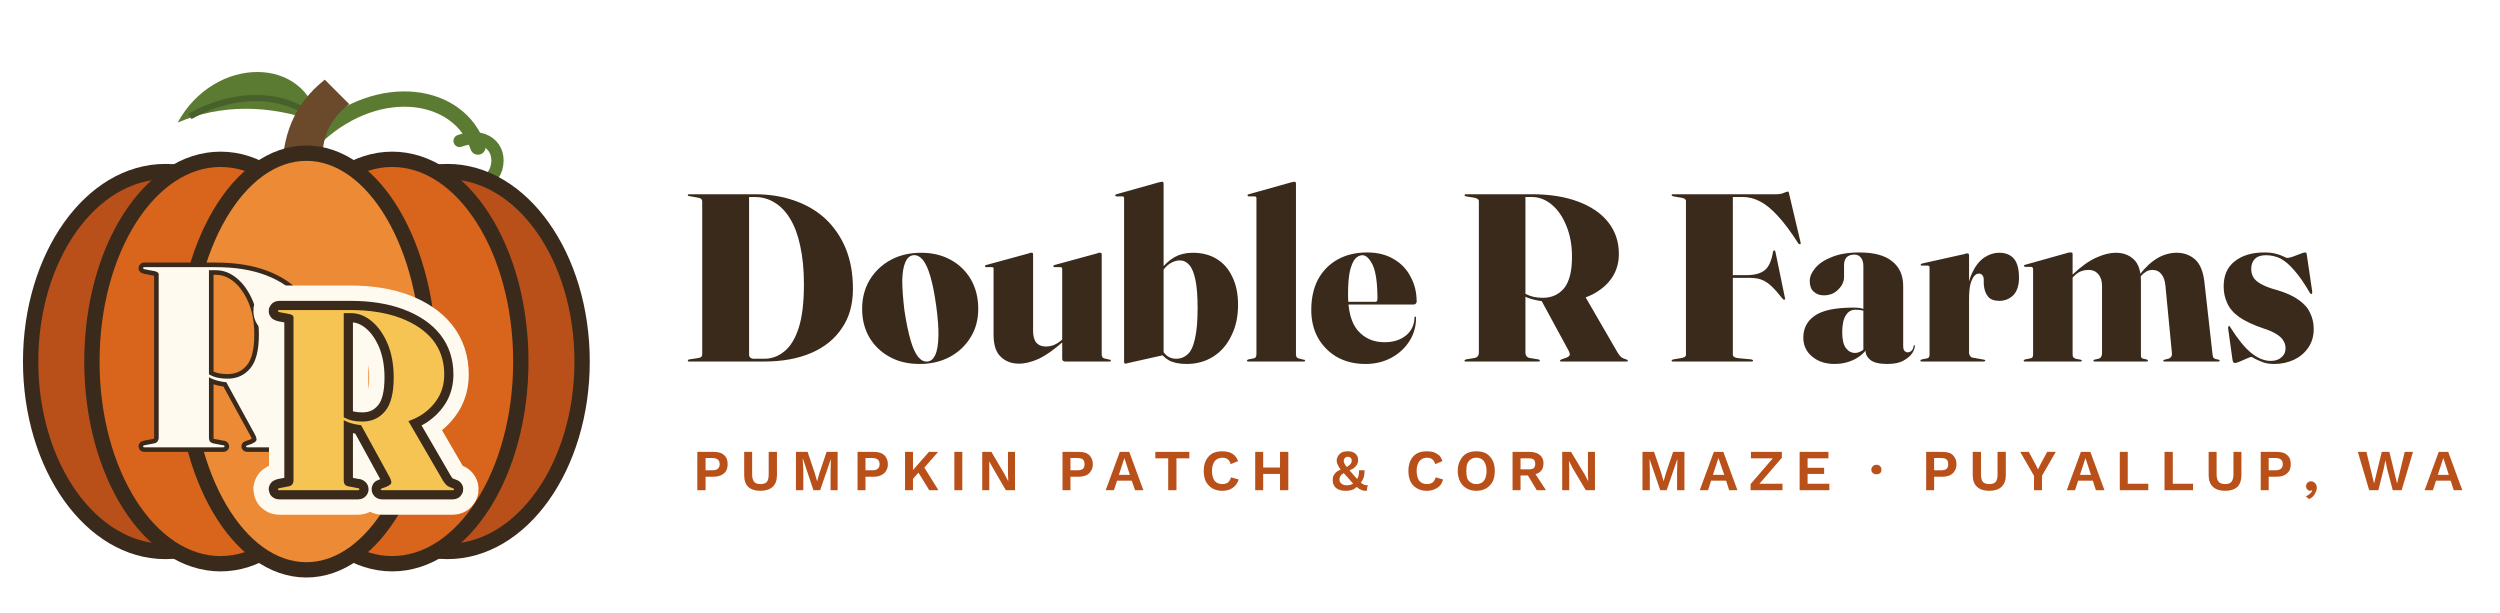
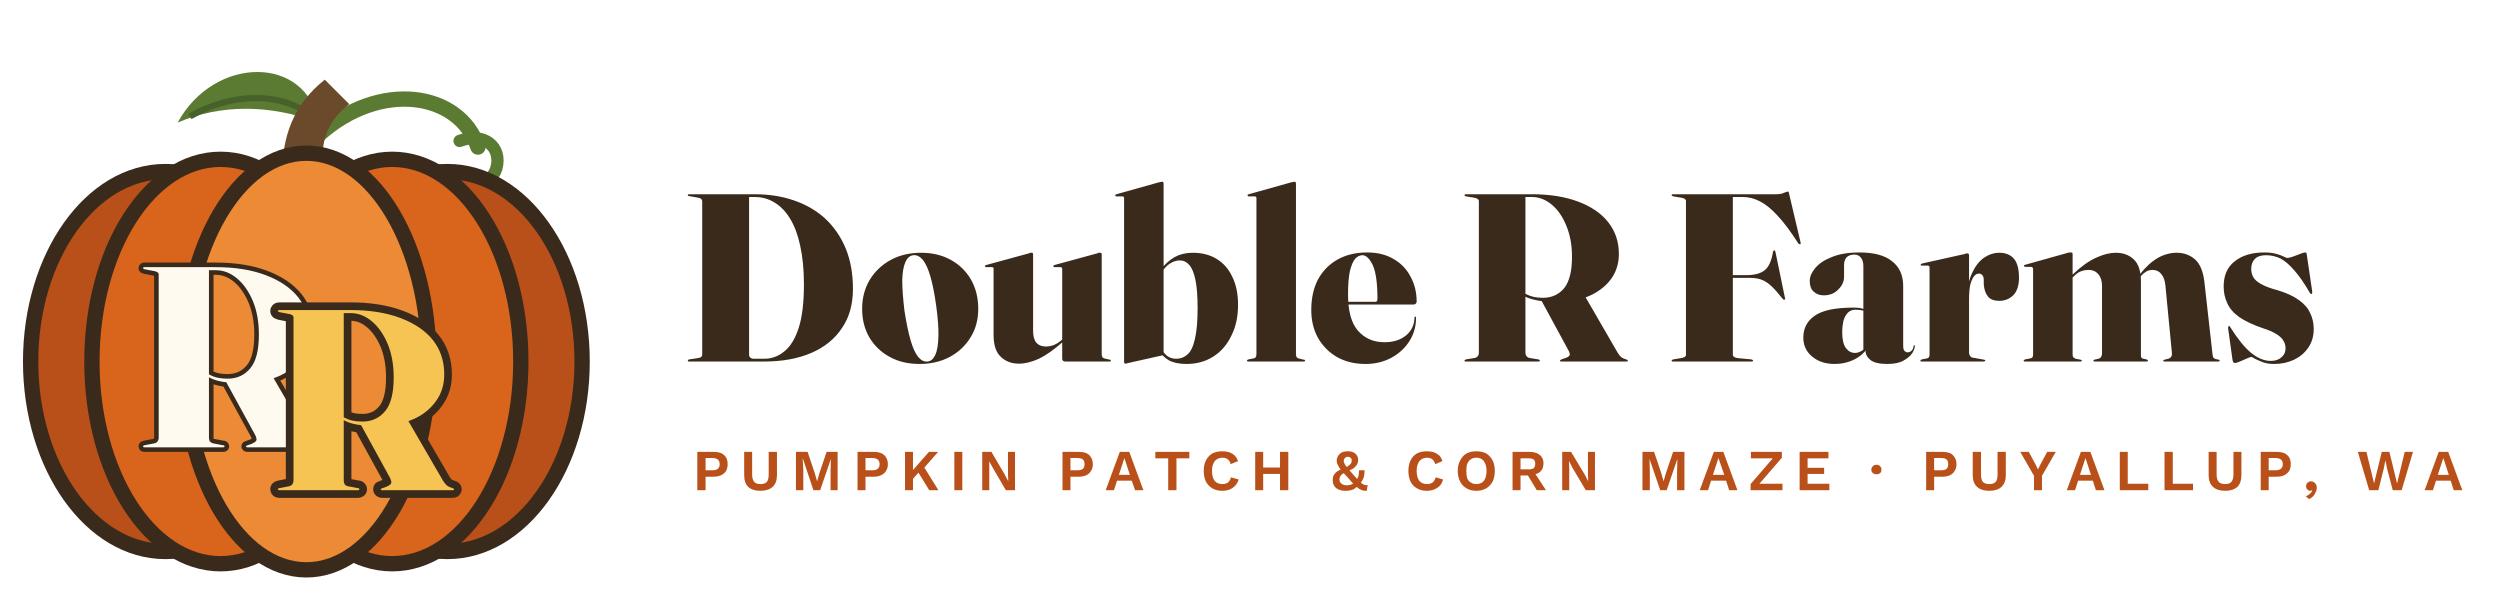
<svg xmlns="http://www.w3.org/2000/svg" viewBox="0 0 816 200" role="img" aria-label="Double R Farms">
  <g transform="translate(0 0)">
    <g>
      <path d="M104 44 C 124 26, 150 30, 156 48" fill="none" stroke="#5b7a32" stroke-width="5" stroke-linecap="round" />
      <path d="M150 46 c 8 -3 14 2 12 9 c -2 6 -9 7 -12 3" fill="none" stroke="#5b7a32" stroke-width="4" stroke-linecap="round" />
      <path d="M58 40 C 70 18, 100 18, 104 40 C 88 34, 72 34, 58 40 Z" fill="#5b7a32" />
      <path d="M62 38 C 76 30, 92 30, 102 38" fill="none" stroke="#46612a" stroke-width="2" />
      <path d="M92 58 C 92 44, 96 34, 106 26 L 114 34 C 106 40, 104 48, 106 58 Z" fill="#6b4a2b" />
      <g stroke="#3a2a1c" stroke-width="5" stroke-linejoin="round">
        <ellipse cx="54" cy="118" rx="44" ry="62" fill="#b9501a" />
        <ellipse cx="146" cy="118" rx="44" ry="62" fill="#b9501a" />
        <ellipse cx="72" cy="118" rx="42" ry="66" fill="#d9651c" />
        <ellipse cx="128" cy="118" rx="42" ry="66" fill="#d9651c" />
        <ellipse cx="100" cy="118" rx="40" ry="68" fill="#ec8a35" />
      </g>
      <path d="M101 108.2Q101 112.4 99.1 115.7Q97.1 119.1 93.6 121.4Q90 123.7 85 124.5Q84 124.7 83 124.8Q82 125 80.9 125.0Q79.9 125 78.7 125Q75 125 72.6 124.6Q70.2 124.2 68.5 123.3Q66.8 122.5 65.3 121.4L65.8 120.6Q67.1 121.6 68.4 122.3Q69.7 123 71.1 123.3Q72.5 123.6 74.3 123.6Q78.9 123.6 81.7 120.2Q84.5 116.9 84.5 109.2Q84.5 103.1 82.6 98.4Q80.6 93.6 77.4 90.9Q74.2 88.2 70.5 88.2H68.2V142.8Q68.2 143.7 68.6 144.2Q69.1 144.7 70 144.8L72.6 145.3Q73 145.3 73.1 145.4Q73.3 145.5 73.3 145.7Q73.3 146.0 72.8 146.0H47.1Q46.9 146.0 46.8 145.9Q46.7 145.8 46.7 145.7Q46.7 145.4 47.3 145.3L49.9 144.8Q50.9 144.7 51.3 144.2Q51.8 143.7 51.8 142.8V89.6Q51.8 89.1 51.3 88.8Q50.8 88.5 49.9 88.4L47.3 87.9Q46.7 87.8 46.7 87.5Q46.7 87.4 46.8 87.3Q46.9 87.2 47.1 87.2H70.4Q79.8 87.2 86.7 89.8Q93.6 92.4 97.3 97Q101 101.7 101 108.2ZM73.5 124.1 88.7 122.4 100.6 142.9Q101.2 143.9 101.9 144.5Q102.6 145 103.6 145.3Q103.9 145.4 104.1 145.5Q104.2 145.5 104.2 145.7Q104.2 145.8 104.1 145.9Q104 146.0 103.7 146.0H80.8Q80.3 146.0 80.3 145.7Q80.3 145.5 80.4 145.5Q80.6 145.5 80.9 145.3L82.1 144.9Q83.2 144.4 83.6 143.9Q84 143.3 83.2 141.8Z" fill="#fffaf0" stroke="#3a2a1c" stroke-width="3" paint-order="stroke" />
-       <path d="M145 122.2Q145 126.4 143.1 129.7Q141.1 133.1 137.6 135.4Q134 137.7 129 138.5Q128 138.7 127 138.8Q126 139 124.9 139.0Q123.9 139 122.7 139Q119 139 116.6 138.6Q114.2 138.2 112.5 137.3Q110.8 136.5 109.3 135.4L109.8 134.6Q111.1 135.6 112.4 136.3Q113.7 137 115.1 137.3Q116.5 137.6 118.3 137.6Q122.9 137.6 125.7 134.2Q128.5 130.9 128.5 123.2Q128.5 117.1 126.6 112.4Q124.6 107.6 121.4 104.9Q118.2 102.2 114.5 102.2H112.2V156.8Q112.2 157.7 112.6 158.2Q113.1 158.7 114 158.8L116.6 159.3Q117 159.3 117.1 159.4Q117.3 159.5 117.3 159.7Q117.3 160.0 116.8 160.0H91.2Q90.9 160.0 90.8 159.9Q90.7 159.8 90.7 159.7Q90.7 159.4 91.3 159.3L93.9 158.8Q94.9 158.7 95.3 158.2Q95.8 157.7 95.8 156.8V103.6Q95.8 103.1 95.3 102.8Q94.8 102.5 93.9 102.4L91.3 101.9Q90.7 101.8 90.7 101.5Q90.7 101.4 90.8 101.3Q90.9 101.2 91.2 101.2H114.4Q123.8 101.2 130.7 103.8Q137.6 106.4 141.3 111Q145 115.7 145 122.2ZM117.5 138.1 132.7 136.4 144.6 156.9Q145.2 157.9 145.9 158.5Q146.6 159 147.6 159.3Q147.9 159.4 148.1 159.5Q148.2 159.5 148.2 159.7Q148.2 159.8 148.1 159.9Q148 160.0 147.7 160.0H124.8Q124.3 160.0 124.3 159.7Q124.3 159.5 124.4 159.5Q124.6 159.5 124.9 159.3L126.1 158.9Q127.2 158.4 127.6 157.9Q128 157.3 127.2 155.8Z" fill="none" stroke="#fffaf0" stroke-width="16" stroke-linejoin="round" />
-       <path d="M145 122.2Q145 126.4 143.1 129.7Q141.1 133.1 137.6 135.4Q134 137.7 129 138.5Q128 138.7 127 138.8Q126 139 124.9 139.0Q123.9 139 122.7 139Q119 139 116.6 138.6Q114.2 138.2 112.5 137.3Q110.8 136.5 109.3 135.4L109.8 134.6Q111.1 135.6 112.4 136.3Q113.7 137 115.1 137.3Q116.5 137.6 118.3 137.6Q122.9 137.6 125.7 134.2Q128.5 130.9 128.5 123.2Q128.5 117.1 126.6 112.4Q124.6 107.6 121.4 104.9Q118.2 102.2 114.5 102.2H112.2V156.8Q112.2 157.7 112.6 158.2Q113.1 158.7 114 158.8L116.6 159.3Q117 159.3 117.1 159.4Q117.3 159.5 117.3 159.7Q117.3 160.0 116.8 160.0H91.2Q90.9 160.0 90.8 159.9Q90.7 159.8 90.7 159.7Q90.7 159.4 91.3 159.3L93.9 158.8Q94.9 158.7 95.3 158.2Q95.8 157.7 95.8 156.8V103.6Q95.8 103.1 95.3 102.8Q94.8 102.5 93.9 102.4L91.3 101.9Q90.7 101.8 90.7 101.5Q90.7 101.4 90.8 101.3Q90.9 101.2 91.2 101.2H114.4Q123.8 101.2 130.7 103.8Q137.6 106.4 141.3 111Q145 115.7 145 122.2ZM117.5 138.1 132.7 136.4 144.6 156.9Q145.2 157.9 145.9 158.5Q146.6 159 147.6 159.3Q147.9 159.4 148.1 159.5Q148.2 159.5 148.2 159.7Q148.2 159.8 148.1 159.9Q148 160.0 147.7 160.0H124.8Q124.3 160.0 124.3 159.7Q124.3 159.5 124.4 159.5Q124.6 159.5 124.9 159.3L126.1 158.9Q127.2 158.4 127.6 157.9Q128 157.3 127.2 155.8Z" fill="#f6c453" stroke="#3a2a1c" stroke-width="6" paint-order="stroke" stroke-linejoin="round" />
+       <path d="M145 122.2Q145 126.4 143.1 129.7Q141.1 133.1 137.6 135.4Q134 137.7 129 138.5Q128 138.7 127 138.8Q126 139 124.9 139.0Q123.9 139 122.7 139Q119 139 116.6 138.6Q114.2 138.2 112.5 137.3Q110.8 136.5 109.3 135.4L109.8 134.6Q111.1 135.6 112.4 136.3Q113.7 137 115.1 137.3Q116.5 137.6 118.3 137.6Q122.9 137.6 125.7 134.2Q128.5 130.9 128.5 123.2Q128.5 117.1 126.6 112.4Q124.6 107.6 121.4 104.9Q118.2 102.2 114.5 102.2H112.2V156.8Q112.2 157.7 112.6 158.2Q113.1 158.7 114 158.8L116.6 159.3Q117 159.3 117.1 159.4Q117.3 159.5 117.3 159.7Q117.3 160.0 116.8 160.0H91.2Q90.9 160.0 90.8 159.9Q90.7 159.8 90.7 159.7Q90.7 159.4 91.3 159.3L93.9 158.8Q94.9 158.7 95.3 158.2Q95.8 157.7 95.8 156.8V103.6Q95.8 103.1 95.3 102.8Q94.8 102.5 93.9 102.4L91.3 101.9Q90.7 101.8 90.7 101.5Q90.7 101.4 90.8 101.3Q90.9 101.2 91.2 101.2H114.4Q123.8 101.2 130.7 103.8Q137.6 106.4 141.3 111Q145 115.7 145 122.2ZM117.5 138.1 132.7 136.4 144.6 156.9Q145.2 157.9 145.9 158.5Q146.6 159 147.6 159.3Q147.9 159.4 148.1 159.5Q148.2 159.5 148.2 159.7Q148.2 159.8 148.1 159.9Q148 160.0 147.7 160.0H124.8Q124.3 160.0 124.3 159.7Q124.3 159.5 124.4 159.5Q124.6 159.5 124.9 159.3L126.1 158.9Q127.2 158.4 127.6 157.9Q128 157.3 127.2 155.8Z" fill="#f6c453" stroke="#3a2a1c" stroke-width="5" paint-order="stroke" stroke-linejoin="round" />
    </g>
  </g>
  <path d="M224.5 117.7Q224.5 117.4 225 117.3L227.7 116.9Q228.5 116.8 228.9 116.5Q229.2 116.2 229.2 115.7V65.8Q229.2 65.2 228.8 64.9Q228.5 64.6 227.7 64.5L224.9 64Q224.5 64 224.5 63.7Q224.5 63.5 224.6 63.5Q224.7 63.4 224.9 63.4H246.3Q253.3 63.4 259.1 65.4Q265 67.4 269.3 71.3Q273.6 75.3 276 81Q278.4 86.8 278.4 94.3Q278.4 101.9 274.8 107.1Q271.3 112.4 264.8 115.2Q258.3 118.0 249.4 118.0H224.9Q224.7 118.0 224.6 117.9Q224.5 117.8 224.5 117.7ZM249.4 117.1Q253.1 117.1 256 114.7Q259 112.3 260.7 107Q262.4 101.7 262.4 92.8Q262.4 85.7 261.2 80.3Q260.1 75 257.9 71.4Q255.8 67.9 252.8 66.1Q249.9 64.3 246.3 64.3H244.5V115.7Q244.5 116.4 244.9 116.7Q245.3 117.1 246.1 117.1Z M300.7 82.5Q306.1 82.5 310.3 84.8Q314.5 87.1 316.9 91.2Q319.3 95.4 319.3 100.8Q319.3 106.1 316.8 110.1Q314.3 114.2 310 116.5Q305.7 118.8 300.1 118.8Q294.6 118.8 290.4 116.5Q286.2 114.2 283.8 110.2Q281.4 106.1 281.4 100.8Q281.4 95.5 283.9 91.3Q286.4 87.2 290.8 84.8Q295.1 82.5 300.7 82.5ZM302.8 118Q304.4 117.8 305.3 115.8Q306.2 113.8 306.3 109.8Q306.4 105.9 305.6 100Q304.8 94.1 303.7 90.3Q302.6 86.5 301.2 84.8Q299.7 83.1 298.1 83.3Q296.4 83.5 295.5 85.6Q294.6 87.6 294.5 91.5Q294.5 95.4 295.2 101.3Q296.1 107.2 297.2 111Q298.3 114.8 299.7 116.5Q301.1 118.2 302.8 118Z M346.7 117.1V111.4V111.2V87.8Q346.7 87.5 346.5 87.3Q346.4 87.2 346.1 87.2H344.3Q344 87.2 343.9 87.1Q343.8 87 343.8 86.9Q343.8 86.7 344 86.6Q344.1 86.6 344.2 86.5L358.1 82.7Q358.5 82.5 358.7 82.5Q358.9 82.5 359.1 82.5Q359.4 82.5 359.5 82.6Q359.6 82.8 359.6 83V115.6Q359.6 116.2 359.8 116.5Q360 116.9 360.5 117L362.2 117.4Q362.4 117.4 362.5 117.5Q362.6 117.6 362.6 117.7Q362.6 117.8 362.5 117.9Q362.4 118.0 362.2 118.0H347.6Q347.2 118.0 346.9 117.7Q346.7 117.5 346.7 117.1ZM324.3 109.3V87.8Q324.3 87.5 324.2 87.3Q324 87.2 323.7 87.2H321.9Q321.7 87.2 321.6 87.1Q321.5 87 321.5 86.9Q321.5 86.7 321.6 86.6Q321.7 86.6 321.9 86.5L335.8 82.7Q336.2 82.5 336.4 82.5Q336.5 82.5 336.7 82.5Q337 82.5 337.1 82.6Q337.2 82.8 337.2 83V108Q337.2 110.6 338.3 111.9Q339.4 113.1 341.4 113.1Q342.7 113.1 344 112.6Q345.4 112 346.5 111L347.9 109.8L348.4 110.3L346.9 111.6Q342.6 115.4 339.1 117.1Q335.5 118.7 332.6 118.7Q329 118.7 326.7 116.5Q324.3 114.3 324.3 109.3Z M379.8 59.9V115.9L368.2 118.5Q368.1 118.5 367.8 118.6Q367.6 118.7 367.4 118.7Q367.2 118.7 367 118.5Q366.9 118.4 366.9 118.2V64.6Q366.9 64.4 366.7 64.2Q366.6 64.1 366.3 64.1H364.5Q364.2 64.1 364.1 64Q364 63.9 364 63.8Q364 63.6 364.2 63.5Q364.3 63.4 364.4 63.4L378.3 59.5Q378.7 59.4 378.9 59.4Q379.1 59.3 379.3 59.3Q379.6 59.3 379.7 59.5Q379.8 59.7 379.8 59.9ZM379 89.2 378.4 88.5Q380.8 85.4 383.4 83.9Q386 82.5 389.3 82.5Q393.8 82.5 397.1 84.5Q400.4 86.5 402.2 90.3Q404.1 94.1 404.1 99.5Q404.1 105.3 401.9 109.6Q399.8 114 396 116.4Q392.2 118.8 387.3 118.8Q383.7 118.8 381.5 117.6Q379.4 116.4 378 114L379 113.6Q379.8 115.3 381 116.2Q382.2 117.1 384 117.1Q386 117.1 387.6 115.7Q389.2 114.3 390 110.7Q390.9 107 390.9 100.6Q390.9 94.8 390.2 91.4Q389.5 88 388.2 86.5Q386.9 85 385.1 85Q383.5 85 381.9 86Q380.3 87 379 89.2Z M423 59.9V115.6Q423 116.2 423.2 116.5Q423.4 116.9 423.9 117L425.5 117.4Q425.8 117.4 425.9 117.5Q426 117.6 426 117.7Q426 117.8 425.9 117.9Q425.8 118.0 425.6 118.0H407.4Q407.2 118.0 407.1 117.9Q407 117.8 407 117.7Q407 117.6 407.1 117.5Q407.2 117.4 407.5 117.3L409.1 117Q409.7 116.9 409.9 116.5Q410.1 116.2 410.1 115.6V64.6Q410.1 64.4 409.9 64.2Q409.7 64.1 409.4 64.1H407.6Q407.4 64.1 407.3 64Q407.2 63.9 407.2 63.8Q407.2 63.6 407.3 63.5Q407.4 63.4 407.6 63.4L421.5 59.5Q421.9 59.4 422.1 59.4Q422.3 59.3 422.5 59.3Q422.7 59.3 422.9 59.5Q423 59.7 423 59.9Z M462.4 98.5Q462.4 98.8 462.1 99.1Q461.9 99.4 461.3 99.4H437V98.5H448.9Q449.6 98.5 449.6 97.6Q449.6 90 448.1 86.6Q446.5 83.3 444.7 83.3Q443.4 83.3 442.3 84.5Q441.3 85.7 440.6 88.5Q440 91.3 440 96.1Q440 104.2 443.2 107.9Q446.5 111.7 451.9 111.7Q456.2 111.7 458.9 109.5Q461.6 107.3 461.7 103.6Q461.7 103.5 461.8 103.4Q461.9 103.3 461.9 103.3Q462 103.3 462.1 103.4Q462.2 103.5 462.2 103.7Q462.2 108 460 111.4Q457.8 114.8 454.1 116.8Q450.3 118.8 445.7 118.8Q440.5 118.8 436.5 116.6Q432.5 114.3 430.2 110.3Q428 106.3 428 101.2Q428 95.4 430.2 91.2Q432.5 87 436.6 84.7Q440.7 82.4 446.3 82.4Q451.2 82.4 454.8 84.5Q458.5 86.6 460.4 90.3Q462.4 93.9 462.4 98.5Z M528.4 82.9Q528.4 86.8 526.6 89.9Q524.8 93 521.5 95.1Q518.2 97.3 513.5 98.1Q512.6 98.2 511.7 98.3Q510.7 98.5 509.7 98.5Q508.8 98.5 507.7 98.5Q504.2 98.5 502 98.1Q499.8 97.7 498.2 97Q496.7 96.2 495.3 95.1L495.7 94.4Q497 95.4 498.1 96Q499.3 96.6 500.6 96.9Q501.9 97.2 503.6 97.2Q507.9 97.2 510.5 94.1Q513.1 90.9 513.1 83.8Q513.1 78.2 511.3 73.8Q509.5 69.3 506.5 66.8Q503.5 64.3 500 64.3H497.9V115Q497.9 115.9 498.3 116.3Q498.7 116.8 499.6 116.9L502.1 117.3Q502.4 117.4 502.5 117.5Q502.6 117.5 502.6 117.7Q502.6 118.0 502.2 118.0H478.4Q478.2 118.0 478.1 117.9Q478 117.8 478 117.7Q478 117.5 478.5 117.3L481 116.9Q481.9 116.8 482.3 116.3Q482.7 115.9 482.7 115V65.6Q482.7 65.2 482.2 64.9Q481.8 64.6 481 64.5L478.5 64.1Q478 63.9 478 63.7Q478 63.6 478.1 63.5Q478.2 63.4 478.4 63.4H500Q508.7 63.4 515.1 65.8Q521.5 68.2 524.9 72.5Q528.4 76.9 528.4 82.9ZM502.9 97.7 517 96.1 528 115.1Q528.6 116.1 529.2 116.6Q529.9 117.1 530.8 117.3Q531.1 117.5 531.2 117.5Q531.3 117.5 531.3 117.7Q531.3 117.8 531.3 117.9Q531.2 118.0 530.9 118.0H509.6Q509.2 118.0 509.2 117.7Q509.2 117.5 509.3 117.5Q509.4 117.5 509.7 117.3L510.8 116.9Q511.9 116.6 512.3 116Q512.6 115.5 511.8 114.1Z M579.8 63.4Q580.8 63.4 581.6 63.2Q582.4 62.9 582.9 62.7Q583.5 62.5 583.6 62.5Q583.7 62.5 583.8 62.7Q583.9 62.8 584 63.4L587.7 79.1Q587.8 79.4 587.7 79.6Q587.7 79.7 587.6 79.7Q587.5 79.8 587.4 79.7Q587.2 79.7 587 79.5Q583.3 73.7 580.2 70.4Q577.2 67.1 574.4 65.7Q571.7 64.3 568.8 64.3H565.6V115.8Q565.6 116.2 566 116.5Q566.5 116.8 567.3 116.9L571.6 117.3Q571.9 117.4 572.1 117.5Q572.2 117.5 572.2 117.7Q572.2 117.8 572.1 117.9Q572 118.0 571.8 118.0H546Q545.8 118.0 545.7 117.9Q545.6 117.8 545.6 117.7Q545.6 117.5 546.2 117.3L548.6 116.9Q549.4 116.8 549.9 116.5Q550.3 116.2 550.3 115.8V65.6Q550.3 65.2 549.9 64.9Q549.4 64.6 548.6 64.5L546.2 64.1Q545.6 63.9 545.6 63.7Q545.6 63.6 545.7 63.5Q545.8 63.4 546 63.4ZM562.2 89.8H570.1Q574 89.8 576 88.2Q578 86.6 578.7 82.2Q578.8 81.9 578.9 81.8Q579 81.7 579 81.7Q579.4 81.7 579.5 82.2L582.6 97.2Q582.7 97.4 582.7 97.6Q582.6 97.7 582.5 97.8Q582.4 97.8 582.3 97.8Q582.1 97.8 581.9 97.6Q579.8 94.9 578.2 93.4Q576.6 91.9 575 91.3Q573.4 90.7 571.2 90.7H562.2Z M608.9 114.4V113.9L608.2 114.5V86.8Q608.2 85.1 607.4 84.1Q606.6 83.1 605.3 83.1Q603.6 83.1 602.7 84Q601.9 85 601.9 86.4V90.3Q601.9 92.7 600 94.5Q598.2 96.4 595.3 96.4Q593.3 96.4 592 95.2Q590.7 94.1 590.7 91.7Q590.7 89.6 592.5 87.5Q594.3 85.3 597.9 83.9Q601.5 82.4 606.9 82.4Q614.1 82.4 617.6 85.3Q621.2 88.1 621.2 93.4V112.9Q621.2 114 621.6 114.5Q622.1 115 622.7 115Q623.3 115 623.9 114.5Q624.4 114.1 624.6 113Q624.6 112.8 624.7 112.7Q624.7 112.7 624.8 112.7Q624.9 112.7 625 112.7Q625 112.8 625 113Q625 113.8 624.2 115.2Q623.3 116.6 621.3 117.7Q619.4 118.8 616 118.8Q612.2 118.8 610.5 117.5Q608.9 116.2 608.9 114.4ZM588.6 110.2Q588.6 105.6 592.4 103Q596.2 100.4 605 100.4Q607 100.4 608.1 100.8Q609.2 101.2 610.2 101.8L609.8 102.1Q608.8 101.5 607.8 101.3Q606.9 101.1 605.6 101.1Q603.6 101.1 602.5 102.9Q601.3 104.7 601.3 108.4Q601.3 112 602.5 113.6Q603.7 115.2 605.5 115.2Q606.5 115.2 607.7 114.5Q608.8 113.8 609.4 112.7L609.9 113Q608.3 115.8 605.3 117.3Q602.3 118.8 598.8 118.8Q594.4 118.8 591.5 116.4Q588.6 114 588.6 110.2Z M642.1 97.3Q642.1 92.4 643.7 89.1Q645.2 85.8 647.6 84.1Q650 82.5 652.6 82.5Q655.7 82.5 657.4 84.5Q659 86.5 659 90.6Q659 94.4 657.2 96.3Q655.3 98.2 652.6 98.2Q650 98.2 648.9 96.8Q647.7 95.4 647.5 92.8L647.5 91.4Q647.5 90.4 647.1 89.9Q646.7 89.3 645.9 89.3Q645 89.3 644.3 90.2Q643.6 91.1 643.1 92.9Q642.7 94.8 642.7 97.7ZM642.7 83.3V95.5V115.2Q642.7 115.7 643 116.1Q643.3 116.6 643.7 116.7L647.6 117.4Q647.8 117.5 647.9 117.5Q648 117.6 648 117.7Q648 117.8 647.8 117.9Q647.7 118.0 647.5 118.0H627.2Q627 118.0 626.9 117.9Q626.8 117.8 626.8 117.7Q626.8 117.6 626.9 117.5Q627.1 117.4 627.3 117.3L628.9 117Q629.4 116.9 629.6 116.6Q629.8 116.2 629.8 115.8V87.4Q629.8 87.1 629.7 86.9Q629.6 86.7 629.2 86.7H627.3Q627.1 86.7 627 86.6Q626.9 86.5 626.9 86.4Q626.9 86.3 627 86.2Q627.1 86.1 627.4 86L641.3 82.9Q641.6 82.8 641.8 82.7Q642 82.7 642.2 82.7Q642.5 82.7 642.6 82.9Q642.7 83.1 642.7 83.3Z M676.5 82.9V115.7Q676.5 116.2 676.7 116.6Q677 116.9 677.5 117.1L679.1 117.4Q679.5 117.5 679.5 117.7Q679.5 118.0 679.1 118.0H660.9Q660.7 118.0 660.6 117.9Q660.5 117.8 660.5 117.7Q660.5 117.6 660.7 117.5Q660.8 117.4 661 117.3L662.6 117Q663.2 116.9 663.4 116.6Q663.6 116.2 663.6 115.8V87.8Q663.6 87.5 663.4 87.3Q663.3 87.1 663 87.1H661Q660.9 87.1 660.8 87Q660.6 86.9 660.6 86.8Q660.6 86.6 660.8 86.5Q660.9 86.4 661.1 86.4L675 82.5Q675.3 82.4 675.6 82.4Q675.8 82.4 676 82.4Q676.3 82.4 676.4 82.5Q676.5 82.7 676.5 82.9ZM675.5 91.5 674.9 91.1 676.4 89.7Q680.6 85.7 684.2 84.1Q687.7 82.5 690.6 82.5Q694.2 82.5 696.5 84.7Q698.8 86.9 698.8 91.9V116Q698.8 116.5 699 116.8Q699.2 117 699.6 117.1L700.6 117.3Q701.1 117.5 701.1 117.7Q701.1 118.0 700.5 118.0H683.6Q683.3 118.0 683.3 117.7Q683.3 117.5 683.6 117.4L684.9 117.1Q685.6 116.9 685.8 116.5Q686.1 116 686.1 115.3V93.3Q686.1 90.9 684.9 89.5Q683.7 88.1 681.8 88.1Q680.3 88.1 679.1 88.6Q677.9 89.1 676.9 90.2ZM697.8 91.5 697.3 91.1 698.5 89.5Q701.2 86 704.3 84.2Q707.3 82.5 710.5 82.5Q714 82.5 716.5 84.7Q718.9 86.9 719.5 91.9L722.2 115.9Q722.3 116.5 722.5 116.8Q722.8 117.1 723.2 117.2L724.2 117.4Q724.4 117.5 724.4 117.5Q724.5 117.6 724.5 117.7Q724.5 117.8 724.4 117.9Q724.4 118.0 724.2 118.0H706.4Q706.1 118.0 706.1 117.7Q706.1 117.5 706.5 117.4L707.7 117.1Q708.4 116.9 708.7 116.4Q709 115.9 708.9 115.1L706.8 93.3Q706.6 90.9 705.5 89.5Q704.4 88.1 702.5 88.1Q701.5 88.1 700.6 88.6Q699.7 89.1 698.9 90Z M741.2 117.8Q743.4 117.8 744.7 116.6Q746 115.5 746 113.7Q746 112.3 745.3 111.2Q744.7 110.1 743.1 109.1Q741.6 108.1 738.8 107.2Q733.8 105.5 730.9 103.5Q728.1 101.5 727 99Q725.8 96.5 725.8 93.5Q725.8 88.1 729.4 85.3Q733 82.4 739.1 82.4Q741.5 82.4 743.1 82.9Q744.6 83.3 745.5 83.8Q746.3 84.2 746.6 84.2Q747 84.2 748.3 83.8Q749.5 83.3 750.7 82.9Q751.9 82.4 752.3 82.4Q752.5 82.4 752.7 82.5Q752.9 82.6 752.9 82.9L754.7 95.1Q754.7 95.4 754.7 95.7Q754.6 95.9 754.5 96Q754.4 96 754.3 95.9Q754.2 95.9 754 95.7Q751.3 91 748.9 88.3Q746.6 85.6 744.4 84.4Q742.1 83.3 739.6 83.3Q737.2 83.3 736 84.5Q734.8 85.7 734.8 87.8Q734.8 89.3 735.5 90.5Q736.2 91.7 738 92.7Q739.9 93.8 743.3 94.7Q747.7 96 750.3 97.9Q752.9 99.7 754 102.1Q755.2 104.5 755.2 107.4Q755.2 110.9 753.4 113.5Q751.7 116 748.8 117.4Q745.8 118.8 742.3 118.8Q740.1 118.8 738.5 118.2Q737 117.6 736 117.1Q735 116.5 734.9 116.5Q734.5 116.5 733.4 117Q732.3 117.5 731.1 118Q729.9 118.5 729.5 118.5Q729.3 118.5 729 118.3Q728.8 118.1 728.7 117.5L727.3 107.5Q727.2 107 727.3 106.7Q727.4 106.5 727.5 106.4Q727.6 106.3 727.7 106.4Q727.8 106.5 727.9 106.7Q731.6 112.6 734.8 115.2Q738 117.8 741.2 117.8Z" fill="#3a2a1c" />
  <path d="M232.9 147.5Q234.3 147.5 235.4 147.9Q236.4 148.4 237 149.3Q237.5 150.2 237.5 151.5Q237.5 152.8 237 153.7Q236.4 154.6 235.4 155.1Q234.3 155.6 232.9 155.6H230.3V160.0H227.6V147.5ZM232.5 153.5Q233.7 153.5 234.3 153Q234.9 152.5 234.9 151.5Q234.9 150.5 234.3 150Q233.7 149.5 232.5 149.5H230.3V153.5Z M253.6 147.5V155.1Q253.6 157.6 252.2 158.9Q250.8 160.2 248.2 160.2Q245.6 160.2 244.2 158.9Q242.9 157.6 242.9 155.1V147.5H245.5V154.9Q245.5 156.5 246.2 157.3Q246.8 158 248.2 158Q249.6 158 250.3 157.3Q250.9 156.5 250.9 154.9V147.5Z M273.4 147.5V160.0H271.1V153.5L271.2 149.8H271.2L267.7 160.0H265.5L262.1 149.8H262L262.2 153.5V160.0H259.8V147.5H263.6L265.9 154.3L266.7 157.1H266.7L267.5 154.3L269.8 147.5Z M285.2 147.5Q286.6 147.5 287.6 147.9Q288.7 148.4 289.2 149.3Q289.8 150.2 289.8 151.5Q289.8 152.8 289.2 153.7Q288.7 154.6 287.6 155.1Q286.6 155.6 285.2 155.6H282.5V160.0H279.9V147.5ZM284.8 153.5Q285.9 153.5 286.5 153Q287.1 152.5 287.1 151.5Q287.1 150.5 286.5 150Q285.9 149.5 284.8 149.5H282.5V153.5Z M306.2 147.5 300.5 154 300.2 153.8 297.1 157.3 296.7 154.9 303.2 147.5ZM298 147.5V160.0H295.4V147.5ZM301.2 151.8 306.3 160.0H303.3L299.2 153.3Z M314.1 147.5V160.0H311.5V147.5Z M331.3 147.5V160.0H328.3L324 152.6L322.9 150.6H322.9L322.9 152.7V160.0H320.6V147.5H323.6L327.9 154.8L329 156.9H329.1L329 154.7V147.5Z M352.1 147.5Q353.5 147.5 354.6 147.9Q355.6 148.4 356.1 149.3Q356.7 150.2 356.7 151.5Q356.7 152.8 356.1 153.7Q355.6 154.6 354.6 155.1Q353.5 155.6 352.1 155.6H349.4V160.0H346.8V147.5ZM351.7 153.5Q352.9 153.5 353.5 153Q354 152.5 354 151.5Q354 150.5 353.5 150Q352.9 149.5 351.7 149.5H349.4V153.5Z M373.2 160.0H370.5L369.4 156.9H364.6L363.6 160.0H360.9L365.5 147.5H368.6ZM365.2 155H368.8L367 149.5Z M388.2 147.5V149.6H384V160.0H381.3V149.6H377.1V147.5Z M404.3 156.5Q403.9 157.8 403.1 158.6Q402.3 159.4 401.3 159.8Q400.2 160.2 398.9 160.2Q397.1 160.2 395.7 159.4Q394.4 158.6 393.6 157.2Q392.9 155.7 392.9 153.7Q392.9 151.7 393.6 150.3Q394.4 148.8 395.7 148Q397.1 147.3 398.9 147.3Q400.2 147.3 401.2 147.6Q402.3 148 403 148.7Q403.7 149.4 404.1 150.5L401.7 151.5Q401.4 150.4 400.7 149.9Q400.1 149.4 399 149.4Q398 149.4 397.2 149.9Q396.4 150.4 396 151.4Q395.6 152.3 395.6 153.7Q395.6 155.1 396 156.1Q396.4 157.1 397.1 157.5Q397.9 158 399 158Q400 158 400.8 157.5Q401.5 156.9 401.8 155.8Z M420.5 147.5V160.0H417.8V147.5ZM412.3 147.5V160.0H409.7V147.5ZM419.2 152.6V154.7H411V152.6Z M439.2 160.2Q437.9 160.2 437 159.8Q436 159.4 435.5 158.6Q435 157.8 435 156.8Q435 156.2 435.1 155.6Q435.3 155.1 435.7 154.6Q436 154.1 436.7 153.7Q437.4 153.3 438.4 153L439.1 152.7Q439.9 152.3 440.3 151.9Q440.8 151.5 441 151.2Q441.2 150.8 441.2 150.3Q441.2 149.7 440.8 149.4Q440.5 149.1 439.9 149.1Q439.3 149.1 439 149.5Q438.6 149.8 438.6 150.4Q438.6 150.7 438.7 151Q438.8 151.3 439.1 151.8Q439.4 152.2 440 152.9Q440.6 153.7 441.6 154.8Q442.7 156 443.3 156.7Q444 157.4 444.5 157.8Q445 158.1 445.4 158.3Q445.8 158.4 446.4 158.3L446.1 160.2Q445.4 160.2 444.8 160.1Q444.3 159.9 443.7 159.6Q443.1 159.2 442.2 158.4Q441.4 157.6 440.3 156.3Q439.1 155 438.3 154.1Q437.5 153.2 437.1 152.6Q436.7 151.9 436.5 151.4Q436.3 150.9 436.3 150.3Q436.3 149.6 436.7 148.9Q437.1 148.2 437.9 147.7Q438.7 147.3 440 147.3Q441.1 147.3 441.8 147.7Q442.5 148 442.9 148.7Q443.3 149.3 443.3 150.1Q443.3 150.8 443 151.5Q442.6 152.2 441.9 152.8Q441.1 153.3 439.8 153.8L439.2 154.1Q438.5 154.5 438 154.8Q437.6 155.2 437.4 155.6Q437.2 156 437.2 156.6Q437.2 157.1 437.5 157.5Q437.8 157.9 438.4 158.2Q438.9 158.4 439.5 158.4Q440.5 158.4 441.2 158.1Q441.9 157.8 442.5 157.2L442.7 156.9Q443.1 156.2 443.4 155.4Q443.6 154.5 443.6 153.5L445.4 153.5Q445.4 154.8 445.1 155.9Q444.7 157 443.9 157.8L443.5 158.2Q442.8 159.1 441.8 159.7Q440.7 160.2 439.2 160.2Z M471 156.5Q470.7 157.8 469.9 158.6Q469.1 159.4 468 159.8Q467 160.2 465.7 160.2Q463.8 160.2 462.5 159.4Q461.1 158.6 460.4 157.2Q459.7 155.7 459.7 153.7Q459.7 151.7 460.4 150.3Q461.1 148.8 462.5 148Q463.8 147.3 465.7 147.3Q467 147.3 468 147.6Q469 148 469.8 148.7Q470.5 149.4 470.8 150.5L468.5 151.5Q468.1 150.4 467.5 149.9Q466.8 149.4 465.8 149.4Q464.7 149.4 464 149.9Q463.2 150.4 462.8 151.4Q462.4 152.3 462.4 153.7Q462.4 155.1 462.8 156.1Q463.2 157.1 463.9 157.5Q464.7 158 465.8 158Q466.8 158 467.6 157.5Q468.3 156.9 468.6 155.8Z M481.9 147.3Q483.7 147.3 485.1 148Q486.4 148.8 487.2 150.3Q487.9 151.7 487.9 153.7Q487.9 155.7 487.2 157.2Q486.4 158.6 485.1 159.4Q483.7 160.2 481.9 160.2Q480 160.2 478.7 159.4Q477.3 158.6 476.6 157.2Q475.8 155.7 475.8 153.7Q475.8 151.7 476.6 150.3Q477.3 148.8 478.7 148Q480 147.3 481.9 147.3ZM481.9 149.4Q480.8 149.4 480.1 149.9Q479.3 150.4 478.9 151.4Q478.6 152.3 478.6 153.7Q478.6 155.1 478.9 156.1Q479.3 157.1 480.1 157.5Q480.8 158 481.9 158Q482.9 158 483.7 157.5Q484.4 157.1 484.8 156.1Q485.2 155.1 485.2 153.7Q485.2 152.3 484.8 151.4Q484.4 150.4 483.7 149.9Q482.9 149.4 481.9 149.4Z M499.3 147.5Q501.4 147.5 502.6 148.5Q503.8 149.5 503.8 151.2Q503.8 153.1 502.6 154.1Q501.4 155 499.3 155L499 155.2H496.3V160.0H493.7V147.5ZM499 153.2Q500.1 153.2 500.6 152.8Q501.1 152.3 501.1 151.4Q501.1 150.4 500.6 150Q500.1 149.6 499 149.6H496.3V153.2ZM500.5 153.7 504.6 160.0H501.6L498.3 154.5Z M520.6 147.5V160.0H517.6L513.2 152.6L512.2 150.6H512.1L512.2 152.7V160.0H509.9V147.5H512.8L517.2 154.8L518.3 156.9H518.4L518.3 154.7V147.5Z M549.8 147.5V160.0H547.4V153.5L547.5 149.8H547.5L544.0 160.0H541.9L538.4 149.8H538.4L538.5 153.5V160.0H536.1V147.5H539.9L542.2 154.3L543 157.1H543L543.8 154.3L546.1 147.5Z M567.1 160.0H564.4L563.4 156.9H558.5L557.5 160.0H554.8L559.4 147.5H562.5ZM559.1 155H562.8L560.9 149.5Z M573.5 158.8 573 157.9H581.8V160.0H571.4V158L579.5 148.6L579.9 149.6H571.5V147.5H581.6V149.4Z M587.4 160.0V147.5H596.8V149.6H590V152.7H595.4V154.7H590V157.9H597.1V160.0Z M612.5 151.7Q613.2 151.7 613.7 152.2Q614.1 152.6 614.1 153.3Q614.1 154 613.7 154.4Q613.2 154.8 612.5 154.8Q611.7 154.8 611.3 154.4Q610.8 154 610.8 153.3Q610.8 152.6 611.3 152.2Q611.7 151.7 612.5 151.7Z M634 147.5Q635.4 147.5 636.5 147.9Q637.5 148.4 638 149.3Q638.6 150.2 638.6 151.5Q638.6 152.8 638 153.7Q637.5 154.6 636.5 155.1Q635.4 155.6 634 155.6H631.3V160.0H628.7V147.5ZM633.6 153.5Q634.8 153.5 635.4 153Q635.9 152.5 635.9 151.5Q635.9 150.5 635.4 150Q634.8 149.5 633.6 149.5H631.3V153.5Z M654.7 147.5V155.1Q654.7 157.6 653.3 158.9Q651.9 160.2 649.3 160.2Q646.7 160.2 645.3 158.9Q643.9 157.6 643.9 155.1V147.5H646.6V154.9Q646.6 156.5 647.2 157.3Q647.9 158 649.3 158Q650.7 158 651.4 157.3Q652 156.5 652 154.9V147.5Z M671 147.5 666.5 155.3V160.0H663.9V155.3L659.4 147.5H662.2L664.2 151.2L665.2 153.2L666.2 151.2L668.2 147.5Z M686.9 160.0H684.1L683.1 156.9H678.3L677.3 160.0H674.6L679.2 147.5H682.3ZM678.9 155H682.5L680.7 149.5Z M694.5 157.9H701.2V160.0H691.9V147.5H694.5Z M709.2 157.9H715.8V160.0H706.5V147.5H709.2Z M731.6 147.5V155.1Q731.6 157.6 730.3 158.9Q728.9 160.2 726.3 160.2Q723.7 160.2 722.3 158.9Q720.9 157.6 720.9 155.1V147.5H723.5V154.9Q723.5 156.5 724.2 157.3Q724.9 158 726.3 158Q727.7 158 728.3 157.3Q729 156.5 729 154.9V147.5Z M743.1 147.5Q744.6 147.5 745.6 147.9Q746.6 148.4 747.2 149.3Q747.7 150.2 747.7 151.5Q747.7 152.8 747.2 153.7Q746.6 154.6 745.6 155.1Q744.6 155.6 743.1 155.6H740.5V160.0H737.9V147.5ZM742.7 153.5Q743.9 153.5 744.5 153Q745.1 152.5 745.1 151.5Q745.1 150.5 744.5 150Q743.9 149.5 742.7 149.5H740.5V153.5Z M754.3 157.1Q754.9 157.1 755.3 157.4Q755.7 157.7 756 158.2Q756.2 158.7 756.2 159.2Q756.2 160 755.8 160.7Q755.5 161.5 755 162Q754.4 162.6 753.7 162.9L752.6 162Q753.1 161.8 753.5 161.5Q754 161.2 754.3 160.8Q754.6 160.5 754.7 160.1L754.6 160.0Q754.5 160.1 754.4 160.1Q754.3 160.2 754 160.2Q753.7 160.2 753.4 160Q753.1 159.8 752.9 159.5Q752.7 159.2 752.7 158.7Q752.7 158.2 752.9 157.9Q753.1 157.5 753.5 157.3Q753.9 157.1 754.3 157.1Z M773.3 160.0 769.6 147.5H772.4L774.9 157.8L777.4 147.5H779.9L782.4 157.8L784.9 147.5H787.6L783.9 160.0H781L779.2 153.2L778.6 150.2H778.6L778 153.2L776.3 160.0Z M803.7 160.0H800.9L799.9 156.9H795.1L794.1 160.0H791.4L796 147.5H799.1ZM795.7 155H799.3L797.5 149.5Z" fill="#b9501a" />
</svg>
